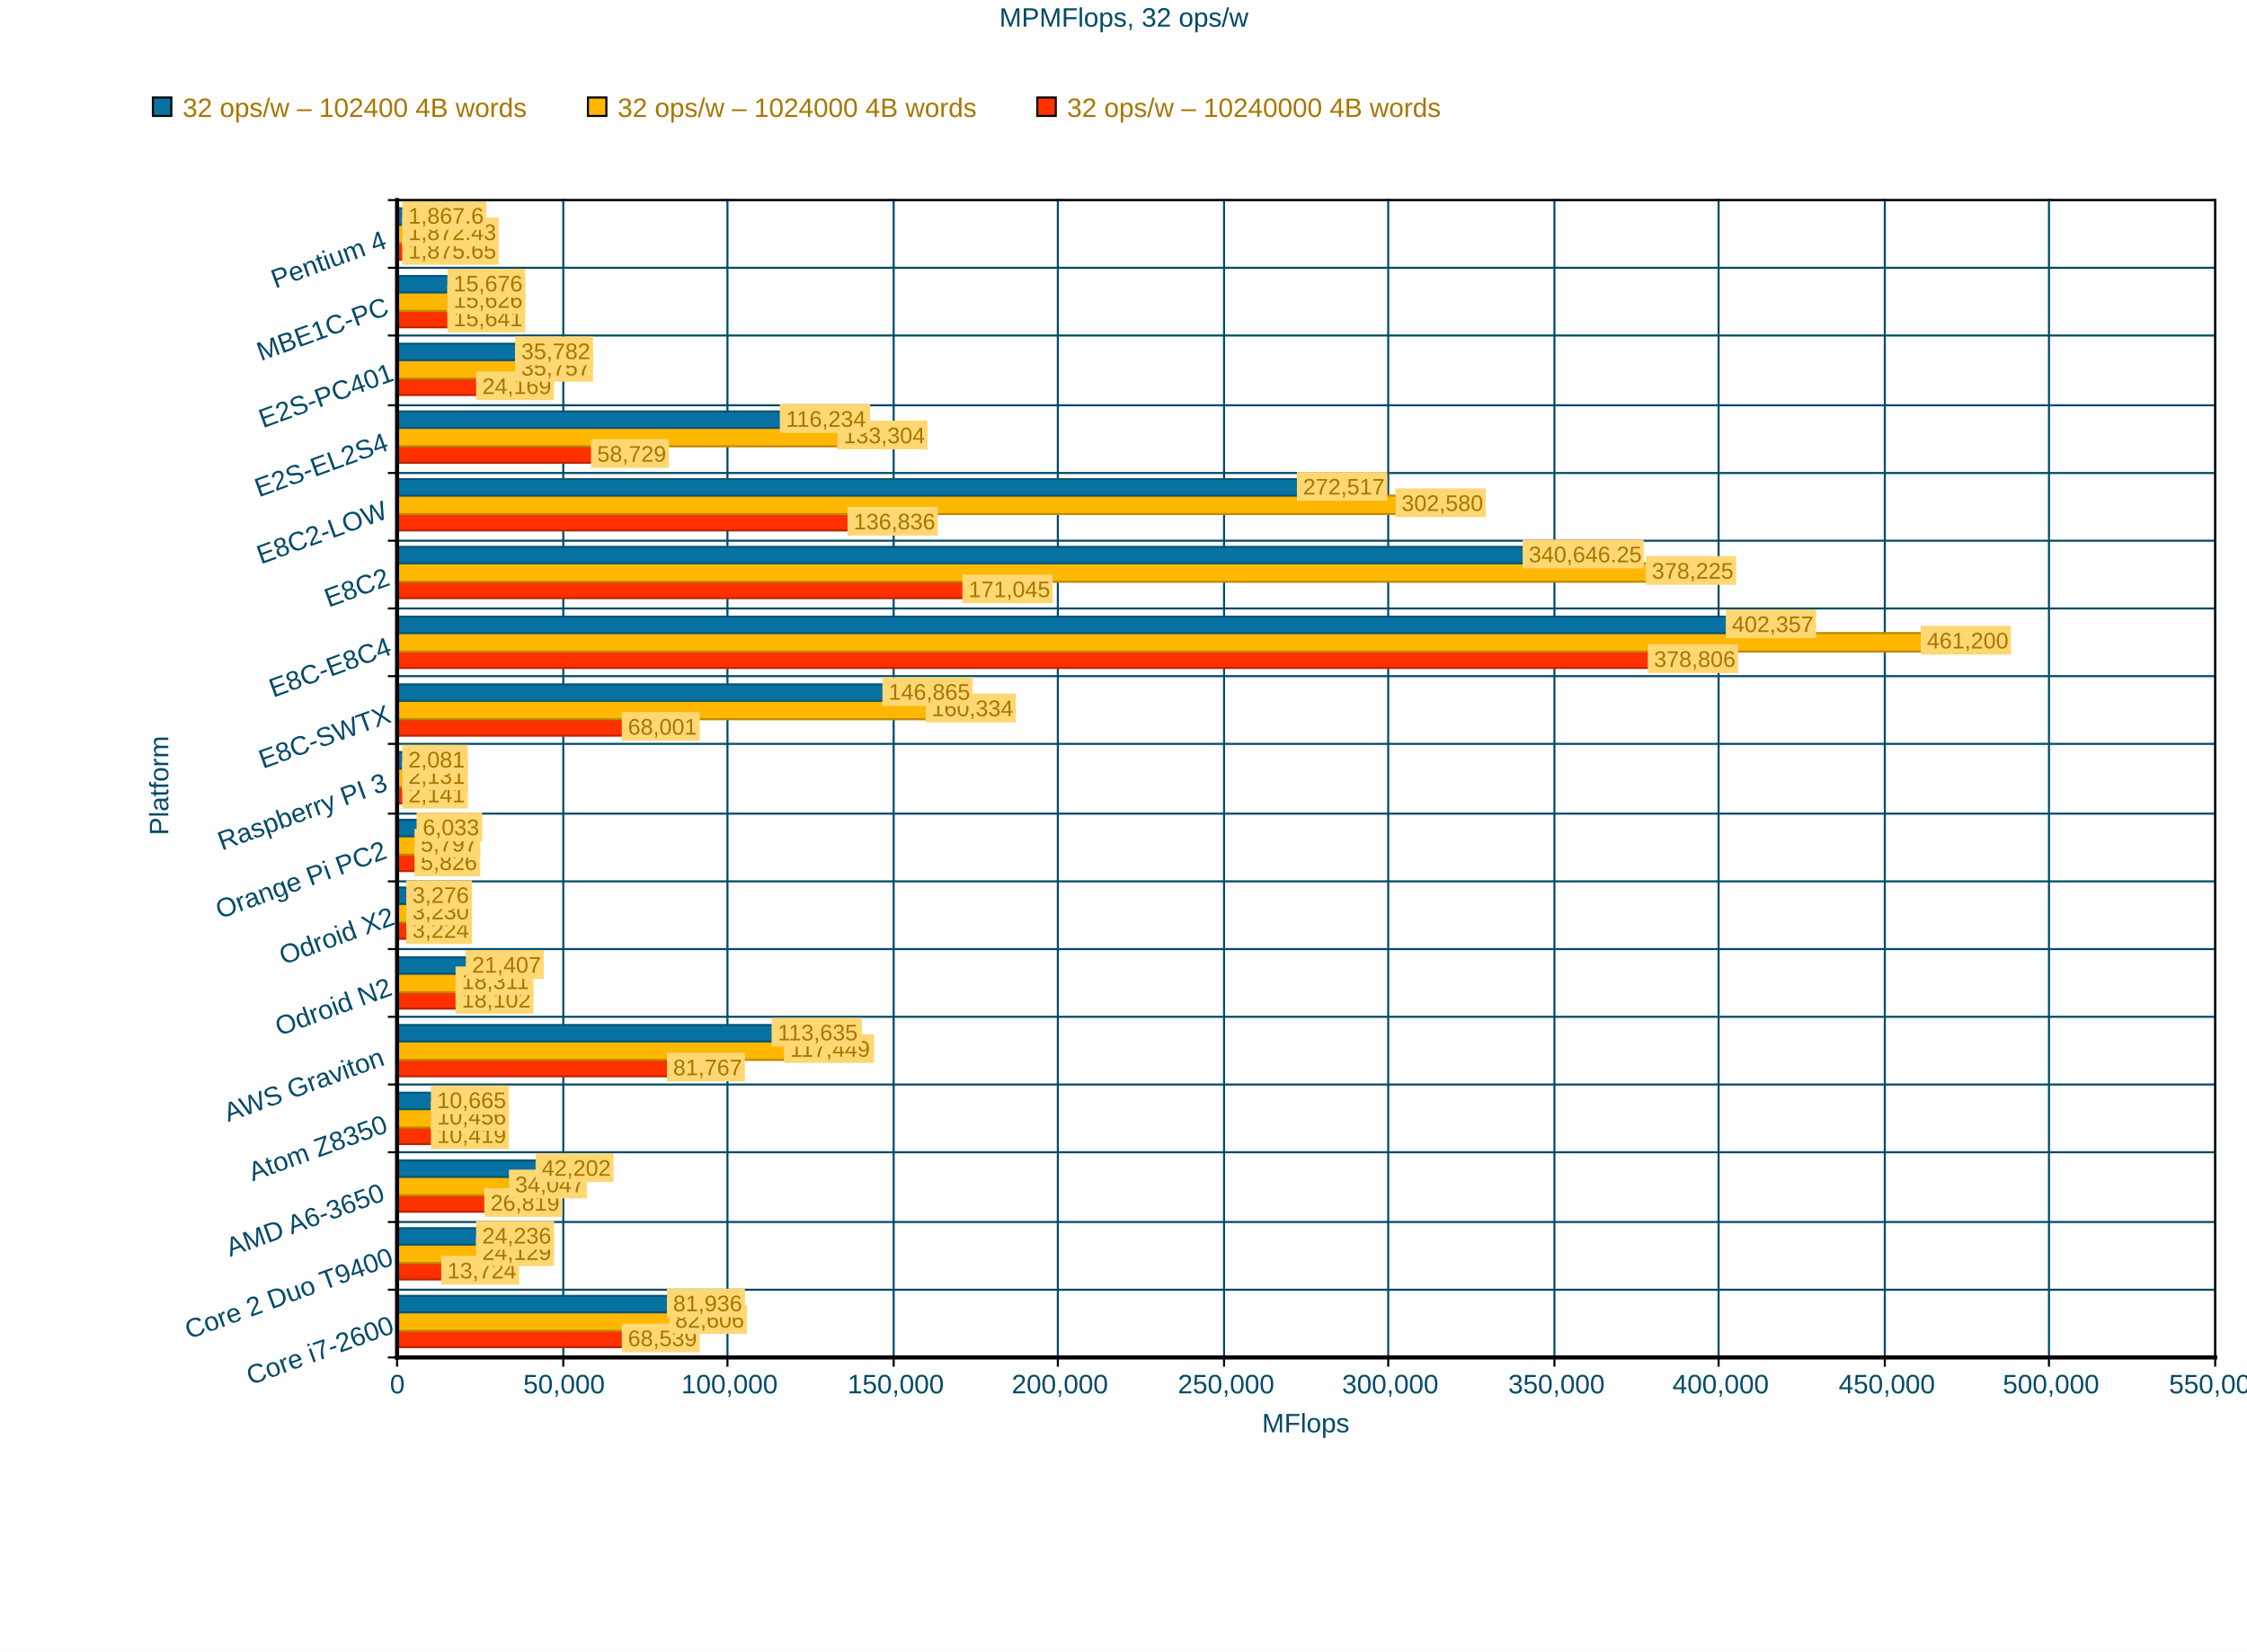
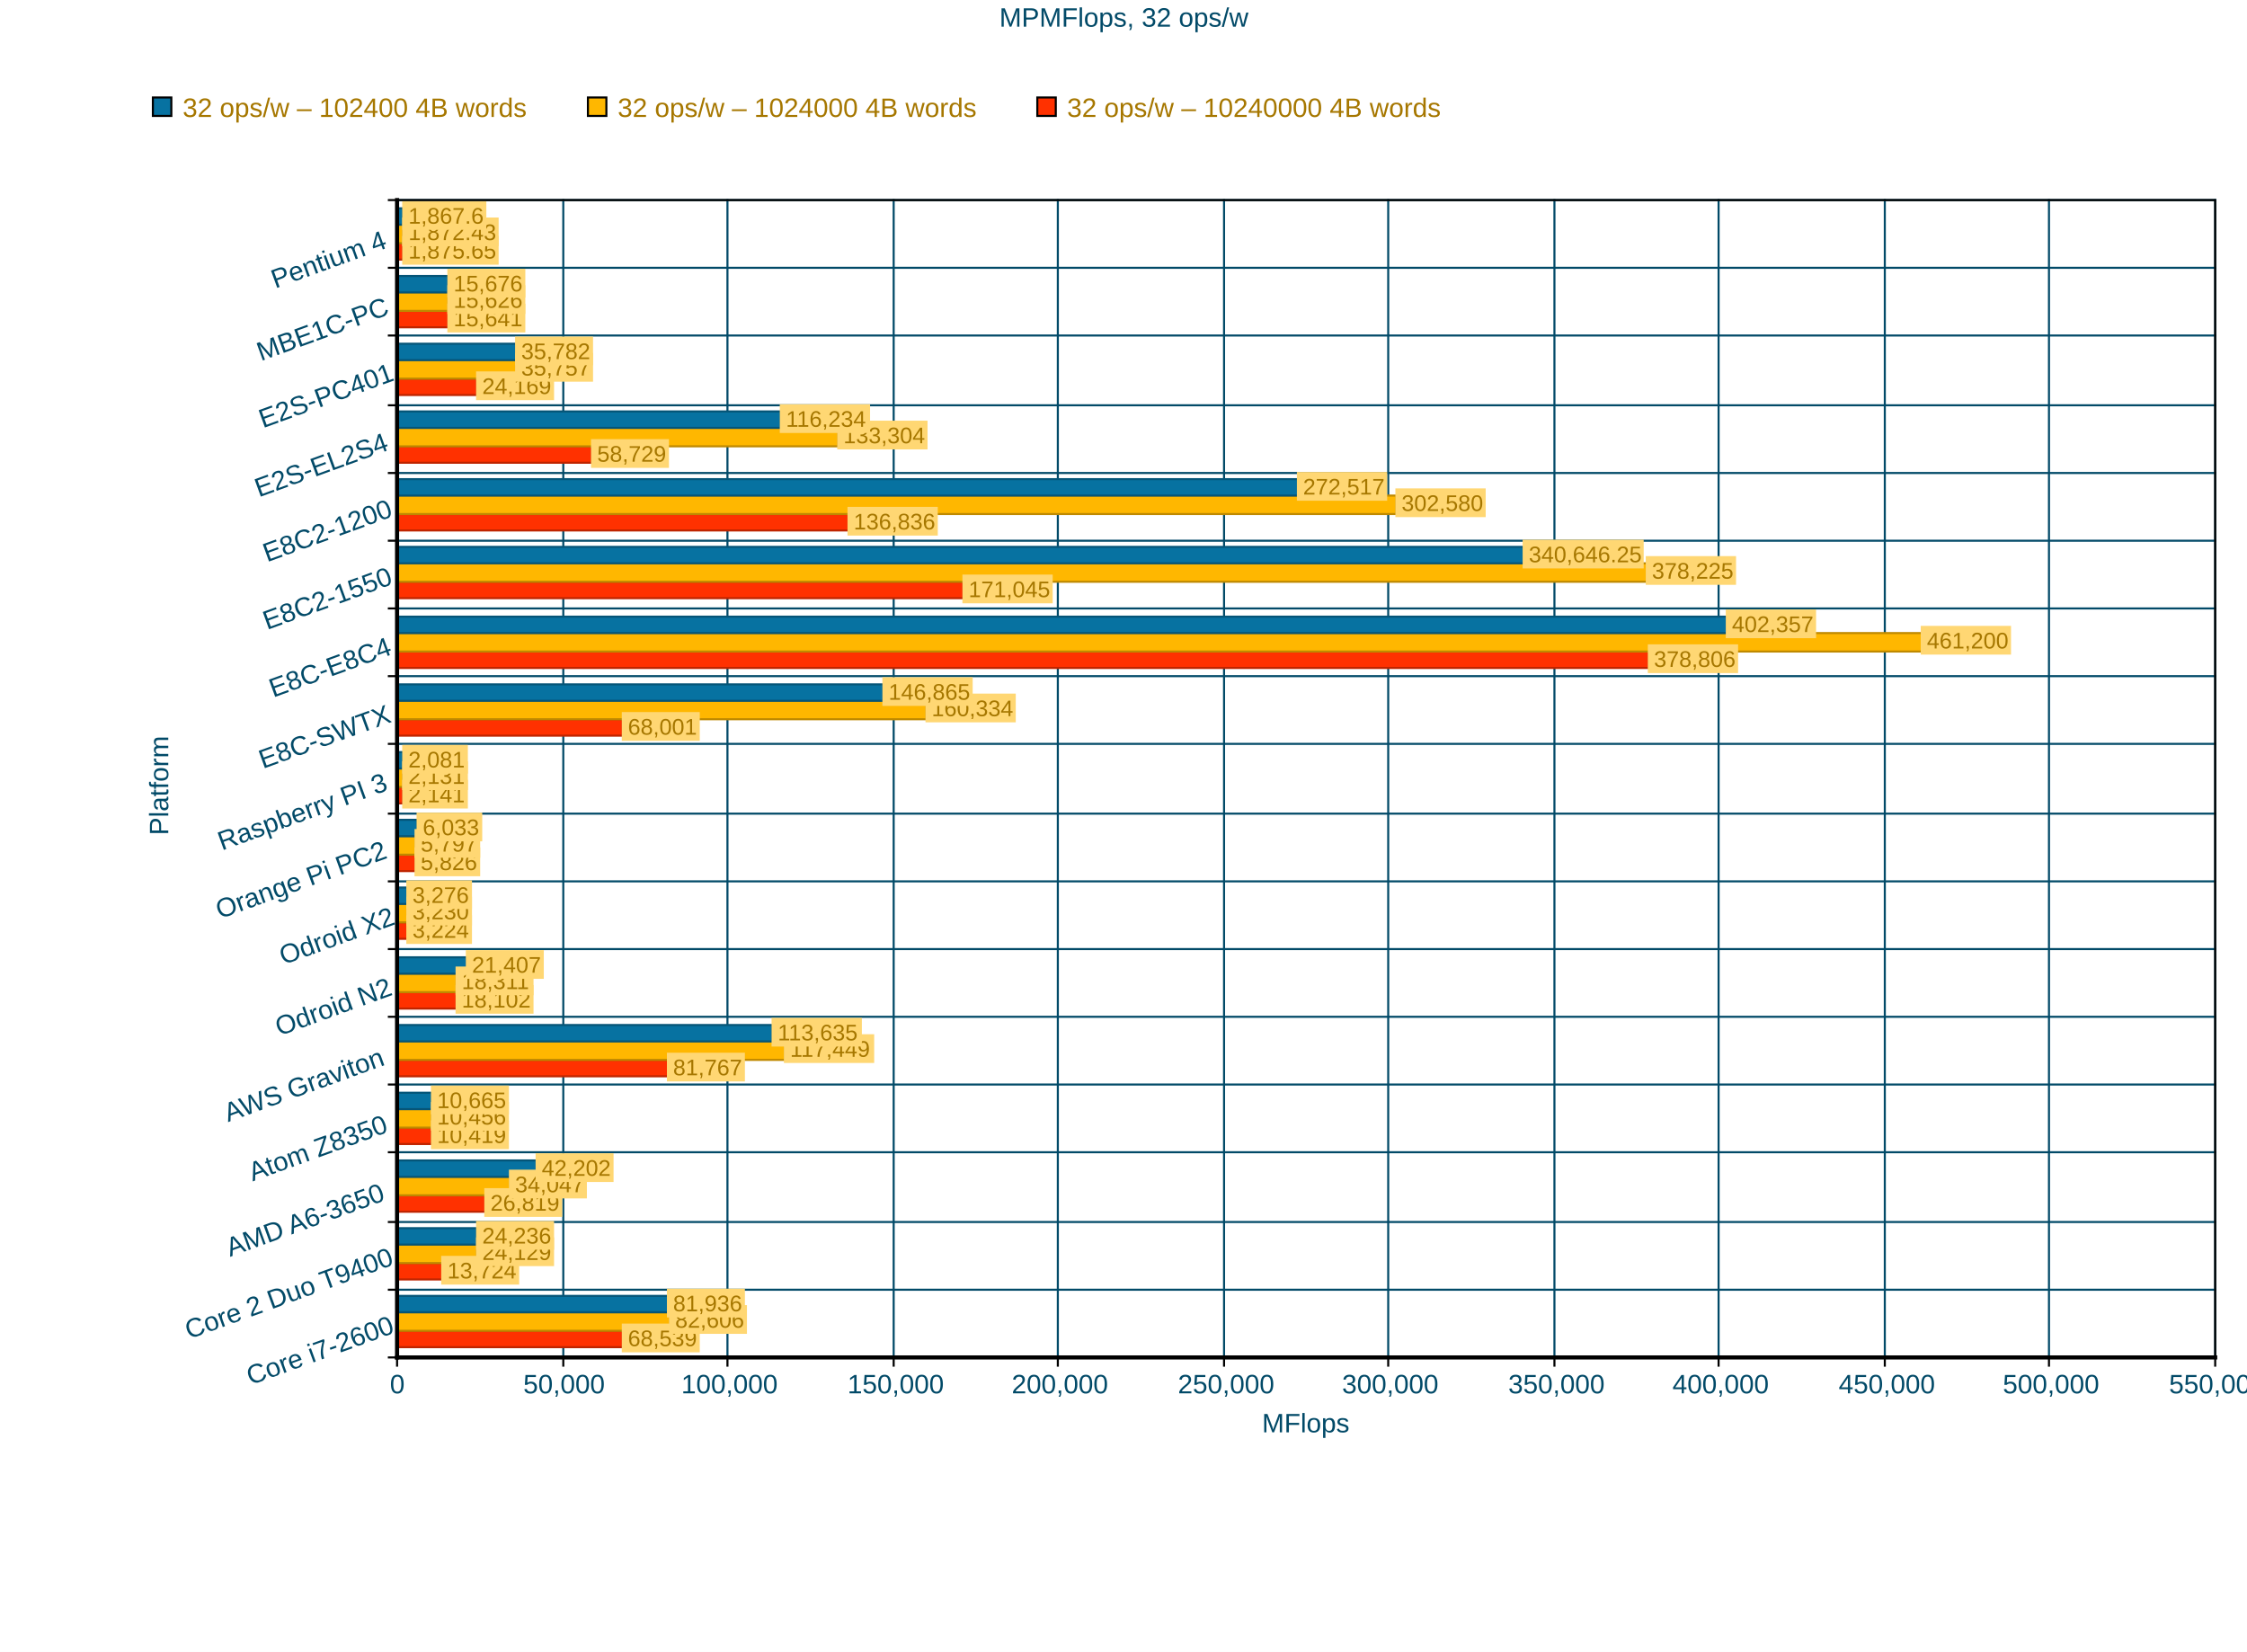
<svg xmlns="http://www.w3.org/2000/svg" xmlns:xlink="http://www.w3.org/1999/xlink" viewBox="0 0 1095 805" xml:space="preserve">
  <g font-family="Arial" font-size="11px" fill="none" fill-rule="evenodd" stroke-linecap="square">
    <rect id="b1" x="0" y="0" width="1095" height="805" />
    <use xlink:href="#b1" fill="#ffffff" />
    <rect id="b2" x="194" y="98" width="885" height="563" />
    <use xlink:href="#b2" fill="#ffffff" />
    <line id="b3" x1="193.5" y1="661.5" x2="193.5" y2="97.5" />
    <use xlink:href="#b3" stroke="#024a68" />
    <line id="b4" x1="274.5" y1="661.5" x2="274.5" y2="97.5" />
    <use xlink:href="#b4" stroke="#024a68" />
    <line id="b5" x1="354.5" y1="661.5" x2="354.5" y2="97.5" />
    <use xlink:href="#b5" stroke="#024a68" />
    <line id="b6" x1="435.5" y1="661.5" x2="435.5" y2="97.5" />
    <use xlink:href="#b6" stroke="#024a68" />
    <line id="b7" x1="515.5" y1="661.5" x2="515.5" y2="97.5" />
    <use xlink:href="#b7" stroke="#024a68" />
    <line id="b8" x1="596.5" y1="661.5" x2="596.5" y2="97.5" />
    <use xlink:href="#b8" stroke="#024a68" />
    <line id="b9" x1="676.5" y1="661.5" x2="676.5" y2="97.5" />
    <use xlink:href="#b9" stroke="#024a68" />
    <line id="b10" x1="757.5" y1="661.5" x2="757.5" y2="97.5" />
    <use xlink:href="#b10" stroke="#024a68" />
    <line id="b11" x1="837.5" y1="661.5" x2="837.5" y2="97.5" />
    <use xlink:href="#b11" stroke="#024a68" />
    <line id="b12" x1="918.5" y1="661.5" x2="918.5" y2="97.5" />
    <use xlink:href="#b12" stroke="#024a68" />
    <line id="b13" x1="998.5" y1="661.5" x2="998.5" y2="97.5" />
    <use xlink:href="#b13" stroke="#024a68" />
    <line id="b14" x1="1079.5" y1="661.5" x2="1079.5" y2="97.5" />
    <use xlink:href="#b14" stroke="#024a68" />
    <line id="b15" x1="193.5" y1="661.5" x2="1079.5" y2="661.5" />
    <use xlink:href="#b15" stroke="#024a68" />
    <line id="b16" x1="193.5" y1="628.5" x2="1079.5" y2="628.5" />
    <use xlink:href="#b16" stroke="#024a68" />
    <line id="b17" x1="193.5" y1="595.5" x2="1079.5" y2="595.5" />
    <use xlink:href="#b17" stroke="#024a68" />
    <line id="b18" x1="193.5" y1="561.5" x2="1079.5" y2="561.5" />
    <use xlink:href="#b18" stroke="#024a68" />
    <line id="b19" x1="193.5" y1="528.5" x2="1079.5" y2="528.5" />
    <use xlink:href="#b19" stroke="#024a68" />
    <line id="b20" x1="193.5" y1="495.5" x2="1079.5" y2="495.5" />
    <use xlink:href="#b20" stroke="#024a68" />
    <line id="b21" x1="193.5" y1="462.5" x2="1079.5" y2="462.5" />
    <use xlink:href="#b21" stroke="#024a68" />
    <line id="b22" x1="193.5" y1="429.5" x2="1079.5" y2="429.5" />
    <use xlink:href="#b22" stroke="#024a68" />
    <line id="b23" x1="193.5" y1="396.5" x2="1079.5" y2="396.5" />
    <use xlink:href="#b23" stroke="#024a68" />
    <line id="b24" x1="193.5" y1="362.5" x2="1079.5" y2="362.5" />
    <use xlink:href="#b24" stroke="#024a68" />
    <line id="b25" x1="193.5" y1="329.5" x2="1079.5" y2="329.5" />
    <use xlink:href="#b25" stroke="#024a68" />
    <line id="b26" x1="193.5" y1="296.5" x2="1079.5" y2="296.5" />
    <use xlink:href="#b26" stroke="#024a68" />
    <line id="b27" x1="193.5" y1="263.5" x2="1079.5" y2="263.5" />
    <use xlink:href="#b27" stroke="#024a68" />
    <line id="b28" x1="193.5" y1="230.5" x2="1079.5" y2="230.5" />
    <use xlink:href="#b28" stroke="#024a68" />
    <line id="b29" x1="193.5" y1="197.5" x2="1079.5" y2="197.5" />
    <use xlink:href="#b29" stroke="#024a68" />
    <line id="b30" x1="193.5" y1="163.5" x2="1079.5" y2="163.5" />
    <use xlink:href="#b30" stroke="#024a68" />
    <line id="b31" x1="193.5" y1="130.5" x2="1079.5" y2="130.5" />
    <use xlink:href="#b31" stroke="#024a68" />
    <line id="b32" x1="193.5" y1="97.5" x2="1079.5" y2="97.5" />
    <use xlink:href="#b32" stroke="#024a68" />
    <rect id="b33" x="193.5" y="648.5" width="110" height="8" />
    <use xlink:href="#b33" fill="#ff3100" stroke="#bf2400" />
    <rect id="b34" x="193.5" y="639.5" width="133" height="9" />
    <use xlink:href="#b34" fill="#ffb700" stroke="#bf8900" />
    <rect id="b35" x="193.5" y="631.5" width="132" height="8" />
    <use xlink:href="#b35" fill="#0772a1" stroke="#055578" />
    <rect id="b36" x="193.5" y="615.5" width="22" height="8" />
    <use xlink:href="#b36" fill="#ff3100" stroke="#bf2400" />
    <rect id="b37" x="193.5" y="606.5" width="39" height="9" />
    <use xlink:href="#b37" fill="#ffb700" stroke="#bf8900" />
    <rect id="b38" x="193.5" y="598.5" width="39" height="8" />
    <use xlink:href="#b38" fill="#0772a1" stroke="#055578" />
    <rect id="b39" x="193.5" y="582.5" width="43" height="8" />
    <use xlink:href="#b39" fill="#ff3100" stroke="#bf2400" />
    <rect id="b40" x="193.5" y="573.5" width="55" height="9" />
    <use xlink:href="#b40" fill="#ffb700" stroke="#bf8900" />
    <rect id="b41" x="193.5" y="565.5" width="68" height="8" />
    <use xlink:href="#b41" fill="#0772a1" stroke="#055578" />
    <rect id="b42" x="193.5" y="549.5" width="17" height="8" />
    <use xlink:href="#b42" fill="#ff3100" stroke="#bf2400" />
    <rect id="b43" x="193.5" y="540.5" width="17" height="9" />
    <use xlink:href="#b43" fill="#ffb700" stroke="#bf8900" />
    <rect id="b44" x="193.5" y="532.5" width="17" height="8" />
    <use xlink:href="#b44" fill="#0772a1" stroke="#055578" />
    <rect id="b45" x="193.5" y="516.5" width="132" height="8" />
    <use xlink:href="#b45" fill="#ff3100" stroke="#bf2400" />
    <rect id="b46" x="193.5" y="507.5" width="189" height="9" />
    <use xlink:href="#b46" fill="#ffb700" stroke="#bf8900" />
    <rect id="b47" x="193.5" y="499.5" width="183" height="8" />
    <use xlink:href="#b47" fill="#0772a1" stroke="#055578" />
    <rect id="b48" x="193.5" y="483.5" width="29" height="8" />
    <use xlink:href="#b48" fill="#ff3100" stroke="#bf2400" />
    <rect id="b49" x="193.5" y="474.5" width="29" height="9" />
    <use xlink:href="#b49" fill="#ffb700" stroke="#bf8900" />
    <rect id="b50" x="193.5" y="466.5" width="34" height="8" />
    <use xlink:href="#b50" fill="#0772a1" stroke="#055578" />
    <rect id="b51" x="193.5" y="449.5" width="5" height="8" />
    <use xlink:href="#b51" fill="#ff3100" stroke="#bf2400" />
    <rect id="b52" x="193.5" y="440.5" width="5" height="9" />
    <use xlink:href="#b52" fill="#ffb700" stroke="#bf8900" />
    <rect id="b53" x="193.5" y="432.5" width="5" height="8" />
    <use xlink:href="#b53" fill="#0772a1" stroke="#055578" />
    <rect id="b54" x="193.5" y="416.5" width="9" height="8" />
    <use xlink:href="#b54" fill="#ff3100" stroke="#bf2400" />
    <rect id="b55" x="193.5" y="407.5" width="9" height="9" />
    <use xlink:href="#b55" fill="#ffb700" stroke="#bf8900" />
    <rect id="b56" x="193.5" y="399.5" width="10" height="8" />
    <use xlink:href="#b56" fill="#0772a1" stroke="#055578" />
    <rect id="b57" x="193.5" y="383.5" width="3" height="8" />
    <use xlink:href="#b57" fill="#ff3100" stroke="#bf2400" />
    <rect id="b58" x="193.5" y="374.5" width="3" height="9" />
    <use xlink:href="#b58" fill="#ffb700" stroke="#bf8900" />
    <rect id="b59" x="193.5" y="366.5" width="3" height="8" />
    <use xlink:href="#b59" fill="#0772a1" stroke="#055578" />
    <rect id="b60" x="193.5" y="350.5" width="110" height="8" />
    <use xlink:href="#b60" fill="#ff3100" stroke="#bf2400" />
    <rect id="b61" x="193.5" y="341.5" width="258" height="9" />
    <use xlink:href="#b61" fill="#ffb700" stroke="#bf8900" />
    <rect id="b62" x="193.5" y="333.5" width="237" height="8" />
    <use xlink:href="#b62" fill="#0772a1" stroke="#055578" />
    <rect id="b63" x="193.5" y="317.5" width="610" height="8" />
    <use xlink:href="#b63" fill="#ff3100" stroke="#bf2400" />
    <rect id="b64" x="193.5" y="308.5" width="743" height="9" />
    <use xlink:href="#b64" fill="#ffb700" stroke="#bf8900" />
    <rect id="b65" x="193.5" y="300.5" width="648" height="8" />
    <use xlink:href="#b65" fill="#0772a1" stroke="#055578" />
    <rect id="b66" x="193.5" y="283.5" width="276" height="8" />
    <use xlink:href="#b66" fill="#ff3100" stroke="#bf2400" />
    <rect id="b67" x="193.5" y="274.5" width="609" height="9" />
    <use xlink:href="#b67" fill="#ffb700" stroke="#bf8900" />
    <rect id="b68" x="193.5" y="266.5" width="549" height="8" />
    <use xlink:href="#b68" fill="#0772a1" stroke="#055578" />
    <rect id="b69" x="193.5" y="250.5" width="220" height="8" />
    <use xlink:href="#b69" fill="#ff3100" stroke="#bf2400" />
    <rect id="b70" x="193.5" y="241.5" width="487" height="9" />
    <use xlink:href="#b70" fill="#ffb700" stroke="#bf8900" />
    <rect id="b71" x="193.5" y="233.5" width="439" height="8" />
    <use xlink:href="#b71" fill="#0772a1" stroke="#055578" />
    <rect id="b72" x="193.5" y="217.5" width="95" height="8" />
    <use xlink:href="#b72" fill="#ff3100" stroke="#bf2400" />
    <rect id="b73" x="193.5" y="208.5" width="215" height="9" />
    <use xlink:href="#b73" fill="#ffb700" stroke="#bf8900" />
    <rect id="b74" x="193.5" y="200.5" width="187" height="8" />
    <use xlink:href="#b74" fill="#0772a1" stroke="#055578" />
    <rect id="b75" x="193.5" y="184.5" width="39" height="8" />
    <use xlink:href="#b75" fill="#ff3100" stroke="#bf2400" />
    <rect id="b76" x="193.5" y="175.5" width="58" height="9" />
    <use xlink:href="#b76" fill="#ffb700" stroke="#bf8900" />
    <rect id="b77" x="193.5" y="167.5" width="58" height="8" />
    <use xlink:href="#b77" fill="#0772a1" stroke="#055578" />
    <rect id="b78" x="193.5" y="151.5" width="25" height="8" />
    <use xlink:href="#b78" fill="#ff3100" stroke="#bf2400" />
    <rect id="b79" x="193.5" y="142.5" width="25" height="9" />
    <use xlink:href="#b79" fill="#ffb700" stroke="#bf8900" />
    <rect id="b80" x="193.5" y="134.5" width="25" height="8" />
    <use xlink:href="#b80" fill="#0772a1" stroke="#055578" />
    <rect id="b81" x="193.5" y="118.5" width="3" height="8" />
    <use xlink:href="#b81" fill="#ff3100" stroke="#bf2400" />
    <rect id="b82" x="193.5" y="109.5" width="3" height="9" />
    <use xlink:href="#b82" fill="#ffb700" stroke="#bf8900" />
    <rect id="b83" x="193.5" y="101.5" width="3" height="8" />
    <use xlink:href="#b83" fill="#0772a1" stroke="#055578" />
    <rect id="b84" x="303" y="645" width="38" height="14" />
    <use xlink:href="#b84" fill="#ffd773" />
    <text id="b85" style="font-family:'Arial';font-size:11px;" x="306" y="656">68,539</text>
    <use xlink:href="#b85" fill="#a67700" />
    <rect id="b86" x="326" y="636" width="38" height="14" />
    <use xlink:href="#b86" fill="#ffd773" />
    <text id="b87" style="font-family:'Arial';font-size:11px;" x="329" y="647">82,606</text>
    <use xlink:href="#b87" fill="#a67700" />
    <rect id="b88" x="325" y="628" width="38" height="14" />
    <use xlink:href="#b88" fill="#ffd773" />
    <text id="b89" style="font-family:'Arial';font-size:11px;" x="328" y="639">81,936</text>
    <use xlink:href="#b89" fill="#a67700" />
    <rect id="b90" x="215" y="612" width="38" height="14" />
    <use xlink:href="#b90" fill="#ffd773" />
    <text id="b91" style="font-family:'Arial';font-size:11px;" x="218" y="623">13,724</text>
    <use xlink:href="#b91" fill="#a67700" />
    <rect id="b92" x="232" y="603" width="38" height="14" />
    <use xlink:href="#b92" fill="#ffd773" />
    <text id="b93" style="font-family:'Arial';font-size:11px;" x="235" y="614">24,129</text>
    <use xlink:href="#b93" fill="#a67700" />
    <rect id="b94" x="232" y="595" width="38" height="14" />
    <use xlink:href="#b94" fill="#ffd773" />
    <text id="b95" style="font-family:'Arial';font-size:11px;" x="235" y="606">24,236</text>
    <use xlink:href="#b95" fill="#a67700" />
    <rect id="b96" x="236" y="579" width="38" height="14" />
    <use xlink:href="#b96" fill="#ffd773" />
    <text id="b97" style="font-family:'Arial';font-size:11px;" x="239" y="590">26,819</text>
    <use xlink:href="#b97" fill="#a67700" />
    <rect id="b98" x="248" y="570" width="38" height="14" />
    <use xlink:href="#b98" fill="#ffd773" />
    <text id="b99" style="font-family:'Arial';font-size:11px;" x="251" y="581">34,047</text>
    <use xlink:href="#b99" fill="#a67700" />
    <rect id="b100" x="261" y="562" width="38" height="14" />
    <use xlink:href="#b100" fill="#ffd773" />
    <text id="b101" style="font-family:'Arial';font-size:11px;" x="264" y="573">42,202</text>
    <use xlink:href="#b101" fill="#a67700" />
    <rect id="b102" x="210" y="546" width="38" height="14" />
    <use xlink:href="#b102" fill="#ffd773" />
    <text id="b103" style="font-family:'Arial';font-size:11px;" x="213" y="557">10,419</text>
    <use xlink:href="#b103" fill="#a67700" />
    <rect id="b104" x="210" y="537" width="38" height="14" />
    <use xlink:href="#b104" fill="#ffd773" />
    <text id="b105" style="font-family:'Arial';font-size:11px;" x="213" y="548">10,456</text>
    <use xlink:href="#b105" fill="#a67700" />
    <rect id="b106" x="210" y="529" width="38" height="14" />
    <use xlink:href="#b106" fill="#ffd773" />
    <text id="b107" style="font-family:'Arial';font-size:11px;" x="213" y="540">10,665</text>
    <use xlink:href="#b107" fill="#a67700" />
    <rect id="b108" x="325" y="513" width="38" height="14" />
    <use xlink:href="#b108" fill="#ffd773" />
    <text id="b109" style="font-family:'Arial';font-size:11px;" x="328" y="524">81,767</text>
    <use xlink:href="#b109" fill="#a67700" />
    <rect id="b110" x="382" y="504" width="44" height="14" />
    <use xlink:href="#b110" fill="#ffd773" />
    <text id="b111" style="font-family:'Arial';font-size:11px;" x="385" y="515">117,449</text>
    <use xlink:href="#b111" fill="#a67700" />
    <rect id="b112" x="376" y="496" width="44" height="14" />
    <use xlink:href="#b112" fill="#ffd773" />
    <text id="b113" style="font-family:'Arial';font-size:11px;" x="379" y="507">113,635</text>
    <use xlink:href="#b113" fill="#a67700" />
    <rect id="b114" x="222" y="480" width="38" height="14" />
    <use xlink:href="#b114" fill="#ffd773" />
    <text id="b115" style="font-family:'Arial';font-size:11px;" x="225" y="491">18,102</text>
    <use xlink:href="#b115" fill="#a67700" />
    <rect id="b116" x="222" y="471" width="38" height="14" />
    <use xlink:href="#b116" fill="#ffd773" />
    <text id="b117" style="font-family:'Arial';font-size:11px;" x="225" y="482">18,311</text>
    <use xlink:href="#b117" fill="#a67700" />
    <rect id="b118" x="227" y="463" width="38" height="14" />
    <use xlink:href="#b118" fill="#ffd773" />
    <text id="b119" style="font-family:'Arial';font-size:11px;" x="230" y="474">21,407</text>
    <use xlink:href="#b119" fill="#a67700" />
    <rect id="b120" x="198" y="446" width="32" height="14" />
    <use xlink:href="#b120" fill="#ffd773" />
    <text id="b121" style="font-family:'Arial';font-size:11px;" x="201" y="457">3,224</text>
    <use xlink:href="#b121" fill="#a67700" />
    <rect id="b122" x="198" y="437" width="32" height="14" />
    <use xlink:href="#b122" fill="#ffd773" />
    <text id="b123" style="font-family:'Arial';font-size:11px;" x="201" y="448">3,230</text>
    <use xlink:href="#b123" fill="#a67700" />
    <rect id="b124" x="198" y="429" width="32" height="14" />
    <use xlink:href="#b124" fill="#ffd773" />
    <text id="b125" style="font-family:'Arial';font-size:11px;" x="201" y="440">3,276</text>
    <use xlink:href="#b125" fill="#a67700" />
    <rect id="b126" x="202" y="413" width="32" height="14" />
    <use xlink:href="#b126" fill="#ffd773" />
    <text id="b127" style="font-family:'Arial';font-size:11px;" x="205" y="424">5,826</text>
    <use xlink:href="#b127" fill="#a67700" />
    <rect id="b128" x="202" y="404" width="32" height="14" />
    <use xlink:href="#b128" fill="#ffd773" />
    <text id="b129" style="font-family:'Arial';font-size:11px;" x="205" y="415">5,797</text>
    <use xlink:href="#b129" fill="#a67700" />
    <rect id="b130" x="203" y="396" width="32" height="14" />
    <use xlink:href="#b130" fill="#ffd773" />
    <text id="b131" style="font-family:'Arial';font-size:11px;" x="206" y="407">6,033</text>
    <use xlink:href="#b131" fill="#a67700" />
    <rect id="b132" x="196" y="380" width="32" height="14" />
    <use xlink:href="#b132" fill="#ffd773" />
    <text id="b133" style="font-family:'Arial';font-size:11px;" x="199" y="391">2,141</text>
    <use xlink:href="#b133" fill="#a67700" />
    <rect id="b134" x="196" y="371" width="32" height="14" />
    <use xlink:href="#b134" fill="#ffd773" />
    <text id="b135" style="font-family:'Arial';font-size:11px;" x="199" y="382">2,131</text>
    <use xlink:href="#b135" fill="#a67700" />
    <rect id="b136" x="196" y="363" width="32" height="14" />
    <use xlink:href="#b136" fill="#ffd773" />
    <text id="b137" style="font-family:'Arial';font-size:11px;" x="199" y="374">2,081</text>
    <use xlink:href="#b137" fill="#a67700" />
    <rect id="b138" x="303" y="347" width="38" height="14" />
    <use xlink:href="#b138" fill="#ffd773" />
    <text id="b139" style="font-family:'Arial';font-size:11px;" x="306" y="358">68,001</text>
    <use xlink:href="#b139" fill="#a67700" />
    <rect id="b140" x="451" y="338" width="44" height="14" />
    <use xlink:href="#b140" fill="#ffd773" />
    <text id="b141" style="font-family:'Arial';font-size:11px;" x="454" y="349">160,334</text>
    <use xlink:href="#b141" fill="#a67700" />
    <rect id="b142" x="430" y="330" width="44" height="14" />
    <use xlink:href="#b142" fill="#ffd773" />
    <text id="b143" style="font-family:'Arial';font-size:11px;" x="433" y="341">146,865</text>
    <use xlink:href="#b143" fill="#a67700" />
    <rect id="b144" x="803" y="314" width="44" height="14" />
    <use xlink:href="#b144" fill="#ffd773" />
    <text id="b145" style="font-family:'Arial';font-size:11px;" x="806" y="325">378,806</text>
    <use xlink:href="#b145" fill="#a67700" />
    <rect id="b146" x="936" y="305" width="44" height="14" />
    <use xlink:href="#b146" fill="#ffd773" />
    <text id="b147" style="font-family:'Arial';font-size:11px;" x="939" y="316">461,200</text>
    <use xlink:href="#b147" fill="#a67700" />
    <rect id="b148" x="841" y="297" width="44" height="14" />
    <use xlink:href="#b148" fill="#ffd773" />
    <text id="b149" style="font-family:'Arial';font-size:11px;" x="844" y="308">402,357</text>
    <use xlink:href="#b149" fill="#a67700" />
    <rect id="b150" x="469" y="280" width="44" height="14" />
    <use xlink:href="#b150" fill="#ffd773" />
    <text id="b151" style="font-family:'Arial';font-size:11px;" x="472" y="291">171,045</text>
    <use xlink:href="#b151" fill="#a67700" />
    <rect id="b152" x="802" y="271" width="44" height="14" />
    <use xlink:href="#b152" fill="#ffd773" />
    <text id="b153" style="font-family:'Arial';font-size:11px;" x="805" y="282">378,225</text>
    <use xlink:href="#b153" fill="#a67700" />
    <rect id="b154" x="742" y="263" width="59" height="14" />
    <use xlink:href="#b154" fill="#ffd773" />
    <text id="b155" style="font-family:'Arial';font-size:11px;" x="745" y="274">340,646.25</text>
    <use xlink:href="#b155" fill="#a67700" />
    <rect id="b156" x="413" y="247" width="44" height="14" />
    <use xlink:href="#b156" fill="#ffd773" />
    <text id="b157" style="font-family:'Arial';font-size:11px;" x="416" y="258">136,836</text>
    <use xlink:href="#b157" fill="#a67700" />
    <rect id="b158" x="680" y="238" width="44" height="14" />
    <use xlink:href="#b158" fill="#ffd773" />
    <text id="b159" style="font-family:'Arial';font-size:11px;" x="683" y="249">302,580</text>
    <use xlink:href="#b159" fill="#a67700" />
    <rect id="b160" x="632" y="230" width="44" height="14" />
    <use xlink:href="#b160" fill="#ffd773" />
    <text id="b161" style="font-family:'Arial';font-size:11px;" x="635" y="241">272,517</text>
    <use xlink:href="#b161" fill="#a67700" />
    <rect id="b162" x="288" y="214" width="38" height="14" />
    <use xlink:href="#b162" fill="#ffd773" />
    <text id="b163" style="font-family:'Arial';font-size:11px;" x="291" y="225">58,729</text>
    <use xlink:href="#b163" fill="#a67700" />
    <rect id="b164" x="408" y="205" width="44" height="14" />
    <use xlink:href="#b164" fill="#ffd773" />
    <text id="b165" style="font-family:'Arial';font-size:11px;" x="411" y="216">133,304</text>
    <use xlink:href="#b165" fill="#a67700" />
    <rect id="b166" x="380" y="197" width="44" height="14" />
    <use xlink:href="#b166" fill="#ffd773" />
    <text id="b167" style="font-family:'Arial';font-size:11px;" x="383" y="208">116,234</text>
    <use xlink:href="#b167" fill="#a67700" />
    <rect id="b168" x="232" y="181" width="38" height="14" />
    <use xlink:href="#b168" fill="#ffd773" />
    <text id="b169" style="font-family:'Arial';font-size:11px;" x="235" y="192">24,169</text>
    <use xlink:href="#b169" fill="#a67700" />
    <rect id="b170" x="251" y="172" width="38" height="14" />
    <use xlink:href="#b170" fill="#ffd773" />
    <text id="b171" style="font-family:'Arial';font-size:11px;" x="254" y="183">35,757</text>
    <use xlink:href="#b171" fill="#a67700" />
    <rect id="b172" x="251" y="164" width="38" height="14" />
    <use xlink:href="#b172" fill="#ffd773" />
    <text id="b173" style="font-family:'Arial';font-size:11px;" x="254" y="175">35,782</text>
    <use xlink:href="#b173" fill="#a67700" />
    <rect id="b174" x="218" y="148" width="38" height="14" />
    <use xlink:href="#b174" fill="#ffd773" />
    <text id="b175" style="font-family:'Arial';font-size:11px;" x="221" y="159">15,641</text>
    <use xlink:href="#b175" fill="#a67700" />
    <rect id="b176" x="218" y="139" width="38" height="14" />
    <use xlink:href="#b176" fill="#ffd773" />
    <text id="b177" style="font-family:'Arial';font-size:11px;" x="221" y="150">15,626</text>
    <use xlink:href="#b177" fill="#a67700" />
    <rect id="b178" x="218" y="131" width="38" height="14" />
    <use xlink:href="#b178" fill="#ffd773" />
    <text id="b179" style="font-family:'Arial';font-size:11px;" x="221" y="142">15,676</text>
    <use xlink:href="#b179" fill="#a67700" />
    <rect id="b180" x="196" y="115" width="47" height="14" />
    <use xlink:href="#b180" fill="#ffd773" />
    <text id="b181" style="font-family:'Arial';font-size:11px;" x="199" y="126">1,875.65</text>
    <use xlink:href="#b181" fill="#a67700" />
    <rect id="b182" x="196" y="106" width="47" height="14" />
    <use xlink:href="#b182" fill="#ffd773" />
    <text id="b183" style="font-family:'Arial';font-size:11px;" x="199" y="117">1,872.43</text>
    <use xlink:href="#b183" fill="#a67700" />
    <rect id="b184" x="196" y="98" width="41" height="14" />
    <use xlink:href="#b184" fill="#ffd773" />
    <text id="b185" style="font-family:'Arial';font-size:11px;" x="199" y="109">1,867.6</text>
    <use xlink:href="#b185" fill="#a67700" />
    <rect id="b186" x="193.5" y="97.5" width="886" height="564" />
    <use xlink:href="#b186" stroke="#000000" />
    <line id="b187" x1="193.5" y1="661.5" x2="1079.5" y2="661.5" stroke-width="2" />
    <use xlink:href="#b187" stroke="#000000" />
    <line id="b188" x1="193.5" y1="665.5" x2="193.5" y2="662.5" />
    <use xlink:href="#b188" stroke="#000000" />
    <line id="b189" x1="274.5" y1="665.5" x2="274.5" y2="662.5" />
    <use xlink:href="#b189" stroke="#000000" />
    <line id="b190" x1="354.5" y1="665.5" x2="354.5" y2="662.5" />
    <use xlink:href="#b190" stroke="#000000" />
    <line id="b191" x1="435.5" y1="665.5" x2="435.5" y2="662.5" />
    <use xlink:href="#b191" stroke="#000000" />
    <line id="b192" x1="515.5" y1="665.5" x2="515.5" y2="662.5" />
    <use xlink:href="#b192" stroke="#000000" />
    <line id="b193" x1="596.5" y1="665.5" x2="596.5" y2="662.5" />
    <use xlink:href="#b193" stroke="#000000" />
    <line id="b194" x1="676.5" y1="665.5" x2="676.5" y2="662.5" />
    <use xlink:href="#b194" stroke="#000000" />
    <line id="b195" x1="757.5" y1="665.5" x2="757.5" y2="662.5" />
    <use xlink:href="#b195" stroke="#000000" />
    <line id="b196" x1="837.5" y1="665.5" x2="837.5" y2="662.5" />
    <use xlink:href="#b196" stroke="#000000" />
    <line id="b197" x1="918.5" y1="665.5" x2="918.5" y2="662.5" />
    <use xlink:href="#b197" stroke="#000000" />
    <line id="b198" x1="998.5" y1="665.5" x2="998.5" y2="662.5" />
    <use xlink:href="#b198" stroke="#000000" />
    <line id="b199" x1="1079.5" y1="665.5" x2="1079.5" y2="662.5" />
    <use xlink:href="#b199" stroke="#000000" />
    <text id="b200" style="font-family:'Arial';font-size:13px;" x="190" y="679">0</text>
    <use xlink:href="#b200" fill="#024a68" />
    <text id="b201" style="font-family:'Arial';font-size:13px;" x="255" y="679">50,000</text>
    <use xlink:href="#b201" fill="#024a68" />
    <text id="b202" style="font-family:'Arial';font-size:13px;" x="332" y="679">100,000</text>
    <use xlink:href="#b202" fill="#024a68" />
    <text id="b203" style="font-family:'Arial';font-size:13px;" x="413" y="679">150,000</text>
    <use xlink:href="#b203" fill="#024a68" />
    <text id="b204" style="font-family:'Arial';font-size:13px;" x="493" y="679">200,000</text>
    <use xlink:href="#b204" fill="#024a68" />
    <text id="b205" style="font-family:'Arial';font-size:13px;" x="574" y="679">250,000</text>
    <use xlink:href="#b205" fill="#024a68" />
    <text id="b206" style="font-family:'Arial';font-size:13px;" x="654" y="679">300,000</text>
    <use xlink:href="#b206" fill="#024a68" />
    <text id="b207" style="font-family:'Arial';font-size:13px;" x="735" y="679">350,000</text>
    <use xlink:href="#b207" fill="#024a68" />
    <text id="b208" style="font-family:'Arial';font-size:13px;" x="815" y="679">400,000</text>
    <use xlink:href="#b208" fill="#024a68" />
    <text id="b209" style="font-family:'Arial';font-size:13px;" x="896" y="679">450,000</text>
    <use xlink:href="#b209" fill="#024a68" />
    <text id="b210" style="font-family:'Arial';font-size:13px;" x="976" y="679">500,000</text>
    <use xlink:href="#b210" fill="#024a68" />
    <text id="b211" style="font-family:'Arial';font-size:13px;" x="1057" y="679">550,000</text>
    <use xlink:href="#b211" fill="#024a68" />
    <text id="b212" style="font-family:'Arial';font-size:13px;" x="615" y="698">MFlops</text>
    <use xlink:href="#b212" fill="#024a68" />
    <text id="b213" style="font-family:'Arial';font-size:13px;" x="635" y="713"> </text>
    <use xlink:href="#b213" fill="#024a68" />
    <line id="b214" x1="193.5" y1="661.5" x2="193.5" y2="97.5" stroke-width="2" />
    <use xlink:href="#b214" stroke="#000000" />
    <line id="b215" x1="189.5" y1="661.5" x2="192.5" y2="661.5" />
    <use xlink:href="#b215" stroke="#000000" />
    <line id="b216" x1="189.5" y1="628.5" x2="192.5" y2="628.5" />
    <use xlink:href="#b216" stroke="#000000" />
    <line id="b217" x1="189.5" y1="595.5" x2="192.5" y2="595.5" />
    <use xlink:href="#b217" stroke="#000000" />
    <line id="b218" x1="189.5" y1="561.5" x2="192.5" y2="561.5" />
    <use xlink:href="#b218" stroke="#000000" />
    <line id="b219" x1="189.5" y1="528.5" x2="192.5" y2="528.5" />
    <use xlink:href="#b219" stroke="#000000" />
    <line id="b220" x1="189.5" y1="495.5" x2="192.5" y2="495.5" />
    <use xlink:href="#b220" stroke="#000000" />
    <line id="b221" x1="189.5" y1="462.5" x2="192.5" y2="462.5" />
    <use xlink:href="#b221" stroke="#000000" />
    <line id="b222" x1="189.5" y1="429.5" x2="192.5" y2="429.5" />
    <use xlink:href="#b222" stroke="#000000" />
    <line id="b223" x1="189.5" y1="396.5" x2="192.5" y2="396.5" />
    <use xlink:href="#b223" stroke="#000000" />
    <line id="b224" x1="189.5" y1="362.5" x2="192.5" y2="362.5" />
    <use xlink:href="#b224" stroke="#000000" />
    <line id="b225" x1="189.5" y1="329.5" x2="192.5" y2="329.5" />
    <use xlink:href="#b225" stroke="#000000" />
    <line id="b226" x1="189.5" y1="296.5" x2="192.5" y2="296.5" />
    <use xlink:href="#b226" stroke="#000000" />
    <line id="b227" x1="189.5" y1="263.5" x2="192.5" y2="263.5" />
    <use xlink:href="#b227" stroke="#000000" />
    <line id="b228" x1="189.5" y1="230.5" x2="192.5" y2="230.5" />
    <use xlink:href="#b228" stroke="#000000" />
    <line id="b229" x1="189.5" y1="197.5" x2="192.5" y2="197.5" />
    <use xlink:href="#b229" stroke="#000000" />
    <line id="b230" x1="189.5" y1="163.5" x2="192.5" y2="163.5" />
    <use xlink:href="#b230" stroke="#000000" />
    <line id="b231" x1="189.5" y1="130.5" x2="192.5" y2="130.5" />
    <use xlink:href="#b231" stroke="#000000" />
    <line id="b232" x1="189.5" y1="97.5" x2="192.5" y2="97.5" />
    <use xlink:href="#b232" stroke="#000000" />
    <defs>
      <symbol id="g233" viewBox="0 0 83 10" preserveAspectRatio="none">
        <g font-family="Arial" font-size="11px" fill="none" fill-rule="evenodd" stroke-linecap="square">
          <text id="b234" style="font-family:'Arial';font-size:13px;" x="5" y="10">Core i7-2600</text>
          <use xlink:href="#b234" fill="#024a68" />
        </g>
      </symbol>
    </defs>
    <use x="114" y="667.388" width="83" height="10" xlink:href="#g233" transform="rotate(-20,114,667.388)" />
    <defs>
      <symbol id="g235" viewBox="0 0 114 10" preserveAspectRatio="none">
        <g font-family="Arial" font-size="11px" fill="none" fill-rule="evenodd" stroke-linecap="square">
          <text id="b236" style="font-family:'Arial';font-size:13px;" x="5" y="10">Core 2 Duo T9400</text>
          <use xlink:href="#b236" fill="#024a68" />
        </g>
      </symbol>
    </defs>
    <use x="84" y="644.99" width="114" height="10" xlink:href="#g235" transform="rotate(-20,84,644.99)" />
    <defs>
      <symbol id="g237" viewBox="0 0 93 10" preserveAspectRatio="none">
        <g font-family="Arial" font-size="11px" fill="none" fill-rule="evenodd" stroke-linecap="square">
          <text id="b238" style="font-family:'Arial';font-size:13px;" x="5" y="10">AMD A6-3650</text>
          <use xlink:href="#b238" fill="#024a68" />
        </g>
      </symbol>
    </defs>
    <use x="104" y="604.808" width="93" height="10" xlink:href="#g237" transform="rotate(-20,104,604.808)" />
    <defs>
      <symbol id="g239" viewBox="0 0 82 10" preserveAspectRatio="none">
        <g font-family="Arial" font-size="11px" fill="none" fill-rule="evenodd" stroke-linecap="square">
          <text id="b240" style="font-family:'Arial';font-size:13px;" x="5" y="10">Atom Z8350</text>
          <use xlink:href="#b240" fill="#024a68" />
        </g>
      </symbol>
    </defs>
    <use x="115" y="568.046" width="82" height="10" xlink:href="#g239" transform="rotate(-20,115,568.046)" />
    <defs>
      <symbol id="g241" viewBox="0 0 94 10" preserveAspectRatio="none">
        <g font-family="Arial" font-size="11px" fill="none" fill-rule="evenodd" stroke-linecap="square">
          <text id="b242" style="font-family:'Arial';font-size:13px;" x="5" y="10">AWS Graviton</text>
          <use xlink:href="#b242" fill="#024a68" />
        </g>
      </symbol>
    </defs>
    <use x="103" y="539.15" width="94" height="10" xlink:href="#g241" transform="rotate(-20,103,539.15)" />
    <defs>
      <symbol id="g243" viewBox="0 0 68 10" preserveAspectRatio="none">
        <g font-family="Arial" font-size="11px" fill="none" fill-rule="evenodd" stroke-linecap="square">
          <text id="b244" style="font-family:'Arial';font-size:13px;" x="5" y="10">Odroid N2</text>
          <use xlink:href="#b244" fill="#024a68" />
        </g>
      </symbol>
    </defs>
    <use x="128" y="497.257" width="68" height="10" xlink:href="#g243" transform="rotate(-20,128,497.257)" />
    <defs>
      <symbol id="g245" viewBox="0 0 66 10" preserveAspectRatio="none">
        <g font-family="Arial" font-size="11px" fill="none" fill-rule="evenodd" stroke-linecap="square">
          <text id="b246" style="font-family:'Arial';font-size:13px;" x="5" y="10">Odroid X2</text>
          <use xlink:href="#b246" fill="#024a68" />
        </g>
      </symbol>
    </defs>
    <use x="130" y="462.573" width="66" height="10" xlink:href="#g245" transform="rotate(-20,130,462.573)" />
    <defs>
      <symbol id="g247" viewBox="0 0 97 13" preserveAspectRatio="none">
        <g font-family="Arial" font-size="11px" fill="none" fill-rule="evenodd" stroke-linecap="square">
          <text id="b248" style="font-family:'Arial';font-size:13px;" x="5" y="10">Orange Pi PC2</text>
          <use xlink:href="#b248" fill="#024a68" />
        </g>
      </symbol>
    </defs>
    <use x="99" y="440.176" width="97" height="13" xlink:href="#g247" transform="rotate(-20,99,440.176)" />
    <defs>
      <symbol id="g249" viewBox="0 0 96 13" preserveAspectRatio="none">
        <g font-family="Arial" font-size="11px" fill="none" fill-rule="evenodd" stroke-linecap="square">
          <text id="b250" style="font-family:'Arial';font-size:13px;" x="5" y="10">Raspberry PI 3</text>
          <use xlink:href="#b250" fill="#024a68" />
        </g>
      </symbol>
    </defs>
    <use x="100" y="406.834" width="96" height="13" xlink:href="#g249" transform="rotate(-20,100,406.834)" />
    <defs>
      <symbol id="g251" viewBox="0 0 76 10" preserveAspectRatio="none">
        <g font-family="Arial" font-size="11px" fill="none" fill-rule="evenodd" stroke-linecap="square">
          <text id="b252" style="font-family:'Arial';font-size:13px;" x="5" y="10">E8C-SWTX</text>
          <use xlink:href="#b252" fill="#024a68" />
        </g>
      </symbol>
    </defs>
    <use x="120" y="366.994" width="76" height="10" xlink:href="#g251" transform="rotate(-20,120,366.994)" />
    <defs>
      <symbol id="g253" viewBox="0 0 71 10" preserveAspectRatio="none">
        <g font-family="Arial" font-size="11px" fill="none" fill-rule="evenodd" stroke-linecap="square">
          <text id="b254" style="font-family:'Arial';font-size:13px;" x="5" y="10">E8C-E8C4</text>
          <use xlink:href="#b254" fill="#024a68" />
        </g>
      </symbol>
    </defs>
    <use x="125" y="332.283" width="71" height="10" xlink:href="#g253" transform="rotate(-20,125,332.283)" />
    <defs>
-       <symbol id="g255" viewBox="0 0 42 10" preserveAspectRatio="none">
-         <g font-family="Arial" font-size="11px" fill="none" fill-rule="evenodd" stroke-linecap="square">
-           <text id="b256" style="font-family:'Arial';font-size:13px;" x="5" y="10">E8C2</text>
+       <symbol id="g255" viewBox="0 0 74 10" preserveAspectRatio="none">
+         <g font-family="Arial" font-size="11px" fill="none" fill-rule="evenodd" stroke-linecap="square">
+           <text id="b256" style="font-family:'Arial';font-size:13px;" x="5" y="10">E8C2-1550</text>
          <use xlink:href="#b256" fill="#024a68" />
        </g>
      </symbol>
    </defs>
-     <use x="152" y="288.365" width="42" height="10" xlink:href="#g255" transform="rotate(-20,152,288.365)" />
-     <defs>
-       <symbol id="g257" viewBox="0 0 77 10" preserveAspectRatio="none">
-         <g font-family="Arial" font-size="11px" fill="none" fill-rule="evenodd" stroke-linecap="square">
-           <text id="b258" style="font-family:'Arial';font-size:13px;" x="5" y="10">E8C2-LOW</text>
+     <use x="122" y="299.309" width="74" height="10" xlink:href="#g255" transform="rotate(-20,122,299.309)" />
+     <defs>
+       <symbol id="g257" viewBox="0 0 74 10" preserveAspectRatio="none">
+         <g font-family="Arial" font-size="11px" fill="none" fill-rule="evenodd" stroke-linecap="square">
+           <text id="b258" style="font-family:'Arial';font-size:13px;" x="5" y="10">E8C2-1200</text>
          <use xlink:href="#b258" fill="#024a68" />
        </g>
      </symbol>
    </defs>
-     <use x="119" y="267.336" width="77" height="10" xlink:href="#g257" transform="rotate(-20,119,267.336)" />
+     <use x="122" y="266.309" width="74" height="10" xlink:href="#g257" transform="rotate(-20,122,266.309)" />
    <defs>
      <symbol id="g259" viewBox="0 0 78 10" preserveAspectRatio="none">
        <g font-family="Arial" font-size="11px" fill="none" fill-rule="evenodd" stroke-linecap="square">
          <text id="b260" style="font-family:'Arial';font-size:13px;" x="5" y="10">E2S-EL2S4</text>
          <use xlink:href="#b260" fill="#024a68" />
        </g>
      </symbol>
    </defs>
    <use x="118" y="234.678" width="78" height="10" xlink:href="#g259" transform="rotate(-20,118,234.678)" />
    <defs>
      <symbol id="g261" viewBox="0 0 76 10" preserveAspectRatio="none">
        <g font-family="Arial" font-size="11px" fill="none" fill-rule="evenodd" stroke-linecap="square">
          <text id="b262" style="font-family:'Arial';font-size:13px;" x="5" y="10">E2S-PC401</text>
          <use xlink:href="#b262" fill="#024a68" />
        </g>
      </symbol>
    </defs>
    <use x="120" y="200.994" width="76" height="10" xlink:href="#g261" transform="rotate(-20,120,200.994)" />
    <defs>
      <symbol id="g263" viewBox="0 0 77 10" preserveAspectRatio="none">
        <g font-family="Arial" font-size="11px" fill="none" fill-rule="evenodd" stroke-linecap="square">
          <text id="b264" style="font-family:'Arial';font-size:13px;" x="5" y="10">MBE1C-PC</text>
          <use xlink:href="#b264" fill="#024a68" />
        </g>
      </symbol>
    </defs>
    <use x="119" y="168.336" width="77" height="10" xlink:href="#g263" transform="rotate(-20,119,168.336)" />
    <defs>
      <symbol id="g265" viewBox="0 0 70 10" preserveAspectRatio="none">
        <g font-family="Arial" font-size="11px" fill="none" fill-rule="evenodd" stroke-linecap="square">
          <text id="b266" style="font-family:'Arial';font-size:13px;" x="5" y="10">Pentium 4 </text>
          <use xlink:href="#b266" fill="#024a68" />
        </g>
      </symbol>
    </defs>
    <use x="126" y="132.941" width="70" height="10" xlink:href="#g265" transform="rotate(-20,126,132.941)" />
    <defs>
      <symbol id="g267" viewBox="0 0 66 15" preserveAspectRatio="none">
        <g font-family="Arial" font-size="11px" fill="none" fill-rule="evenodd" stroke-linecap="square">
          <text id="b268" style="font-family:'Arial';font-size:13px;" x="5" y="12">Platform  </text>
          <use xlink:href="#b268" fill="#024a68" />
        </g>
      </symbol>
    </defs>
    <use x="70" y="412" width="66" height="15" xlink:href="#g267" transform="rotate(-90,70,412)" />
    <rect id="b269" x="74.5" y="47.5" width="9" height="9" />
    <use xlink:href="#b269" fill="#0772a1" stroke="#000000" />
    <text id="b270" style="font-family:'Arial';font-size:13px;" x="89" y="57">32 ops/w – 102400 4B words</text>
    <use xlink:href="#b270" fill="#a67700" />
    <rect id="b271" x="286.5" y="47.5" width="9" height="9" />
    <use xlink:href="#b271" fill="#ffb700" stroke="#000000" />
    <text id="b272" style="font-family:'Arial';font-size:13px;" x="301" y="57">32 ops/w – 1024000 4B words</text>
    <use xlink:href="#b272" fill="#a67700" />
    <rect id="b273" x="505.5" y="47.5" width="9" height="9" />
    <use xlink:href="#b273" fill="#ff3100" stroke="#000000" />
    <text id="b274" style="font-family:'Arial';font-size:13px;" x="520" y="57">32 ops/w – 10240000 4B words</text>
    <use xlink:href="#b274" fill="#a67700" />
    <text id="b275" style="font-family:'Arial';font-size:13px;" x="487" y="13">MPMFlops, 32 ops/w</text>
    <use xlink:href="#b275" fill="#024a68" />
  </g>
</svg>
